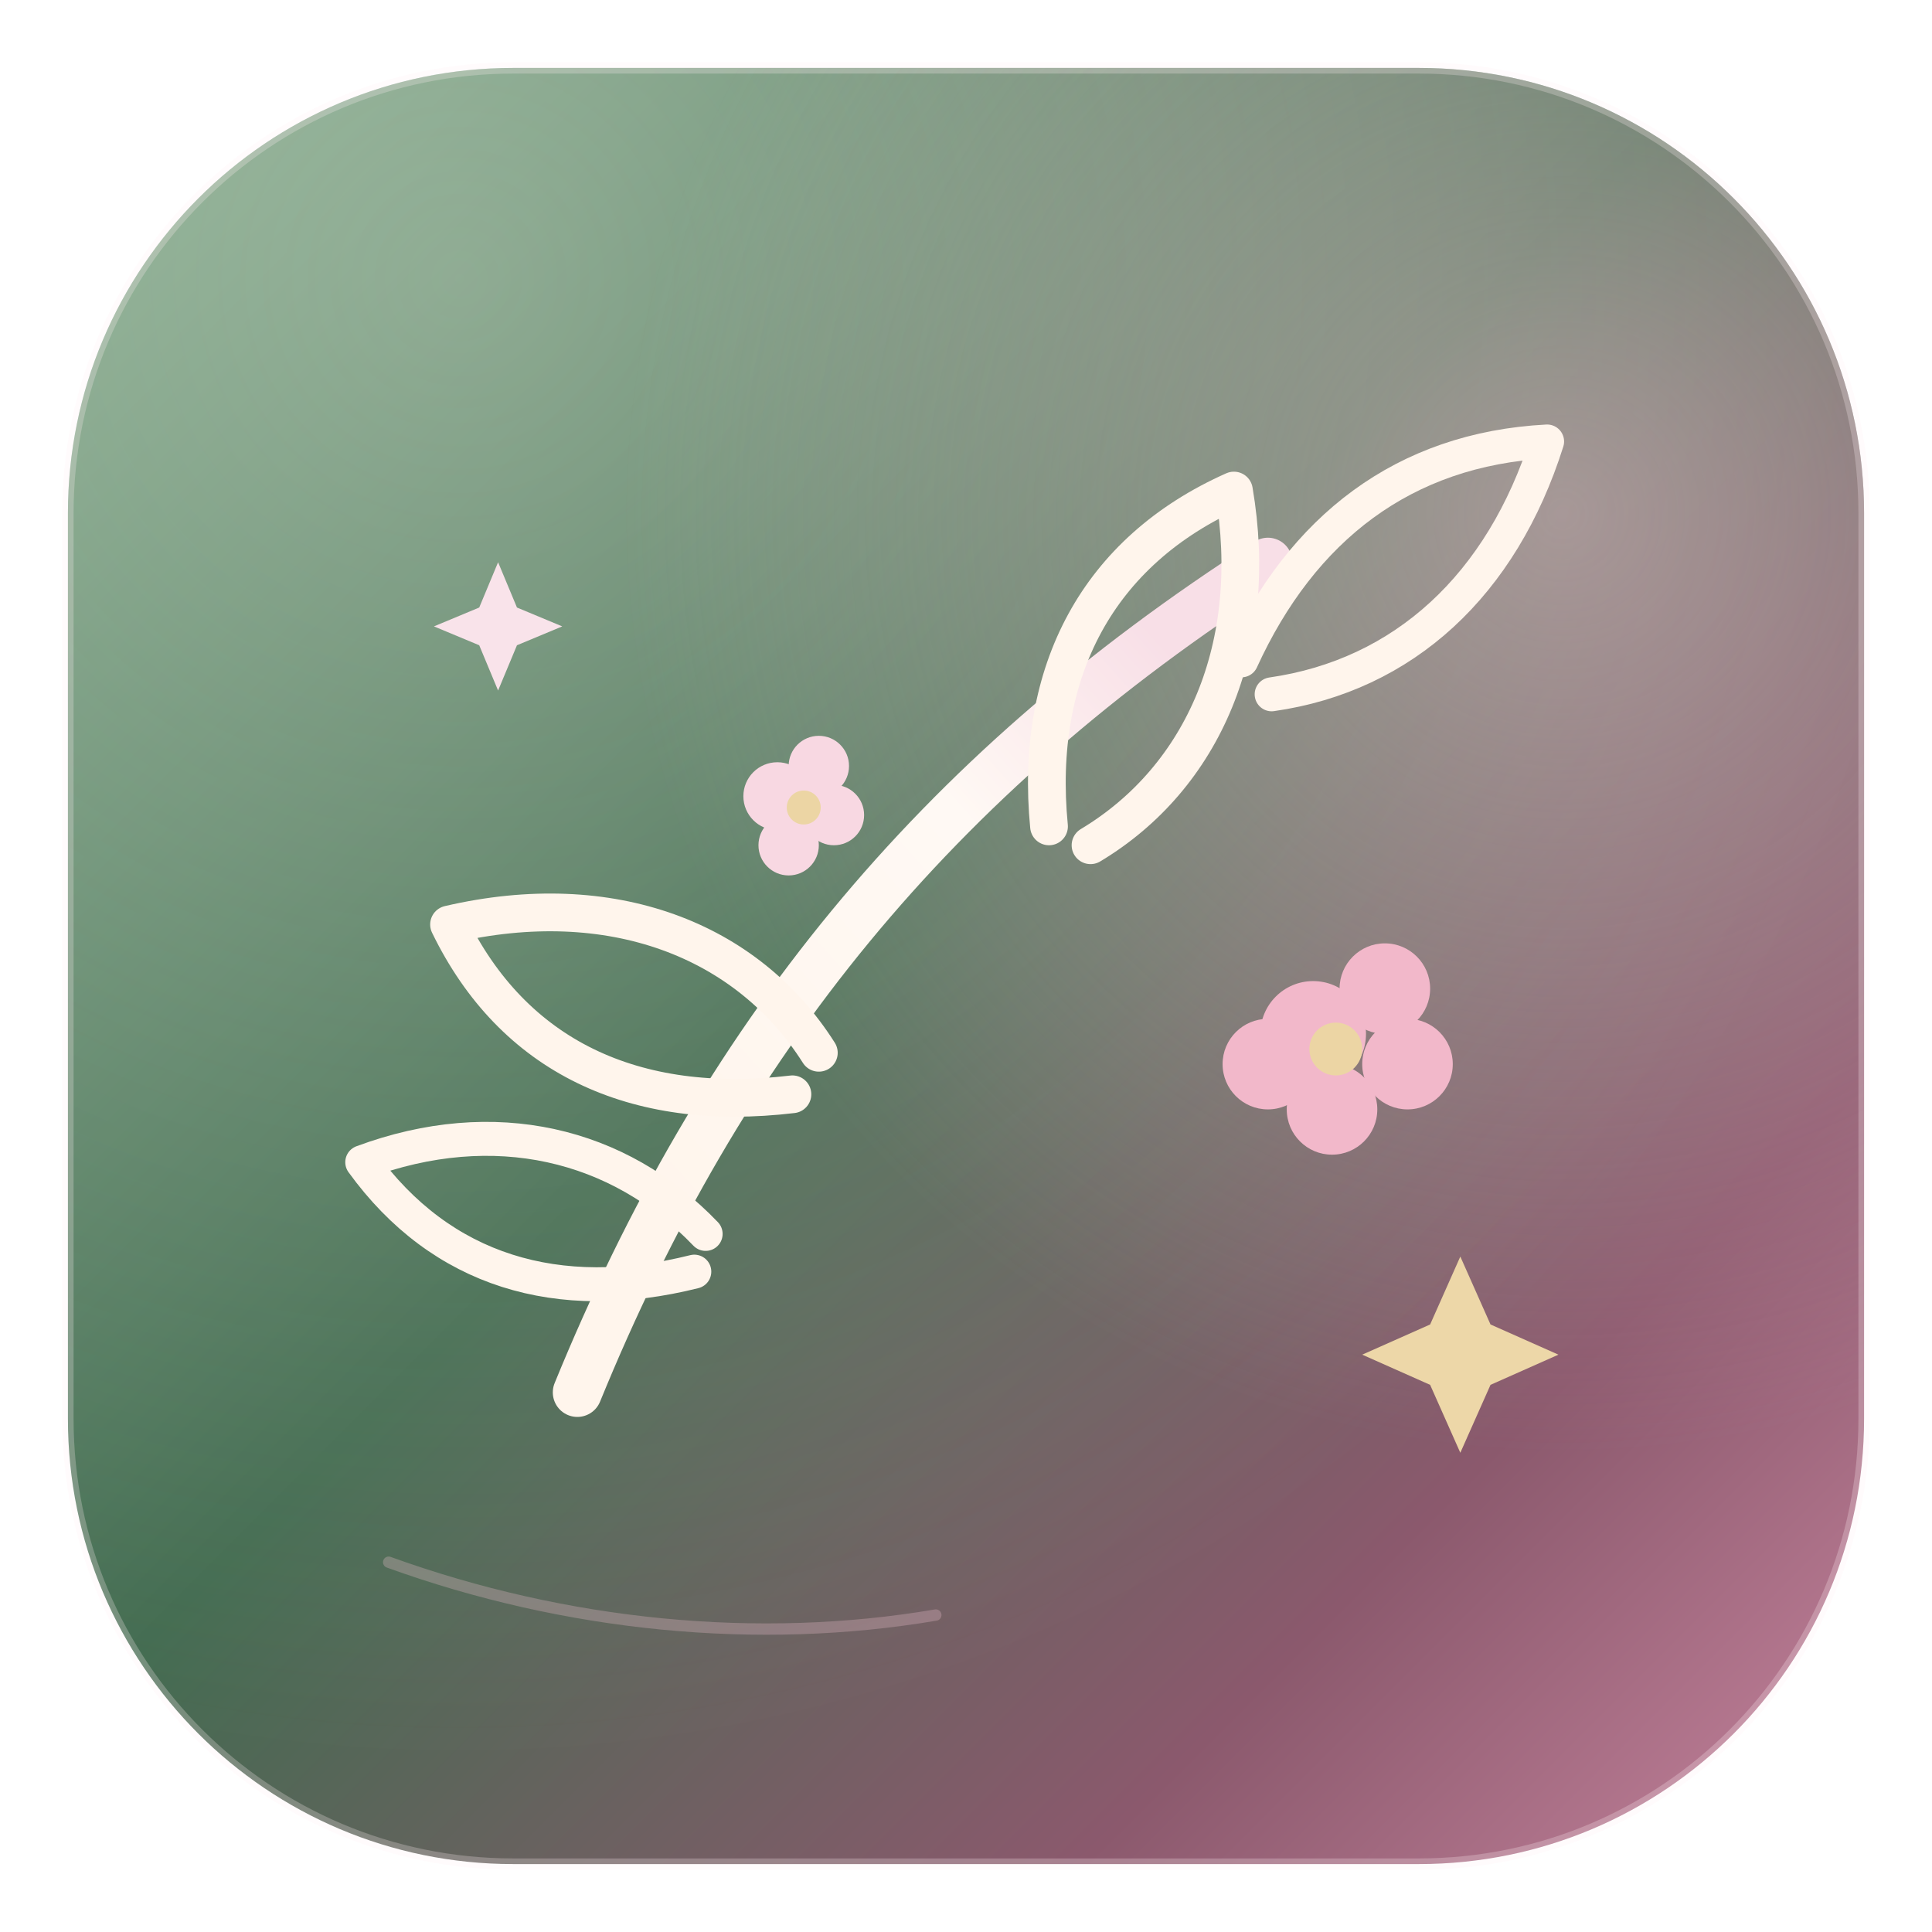
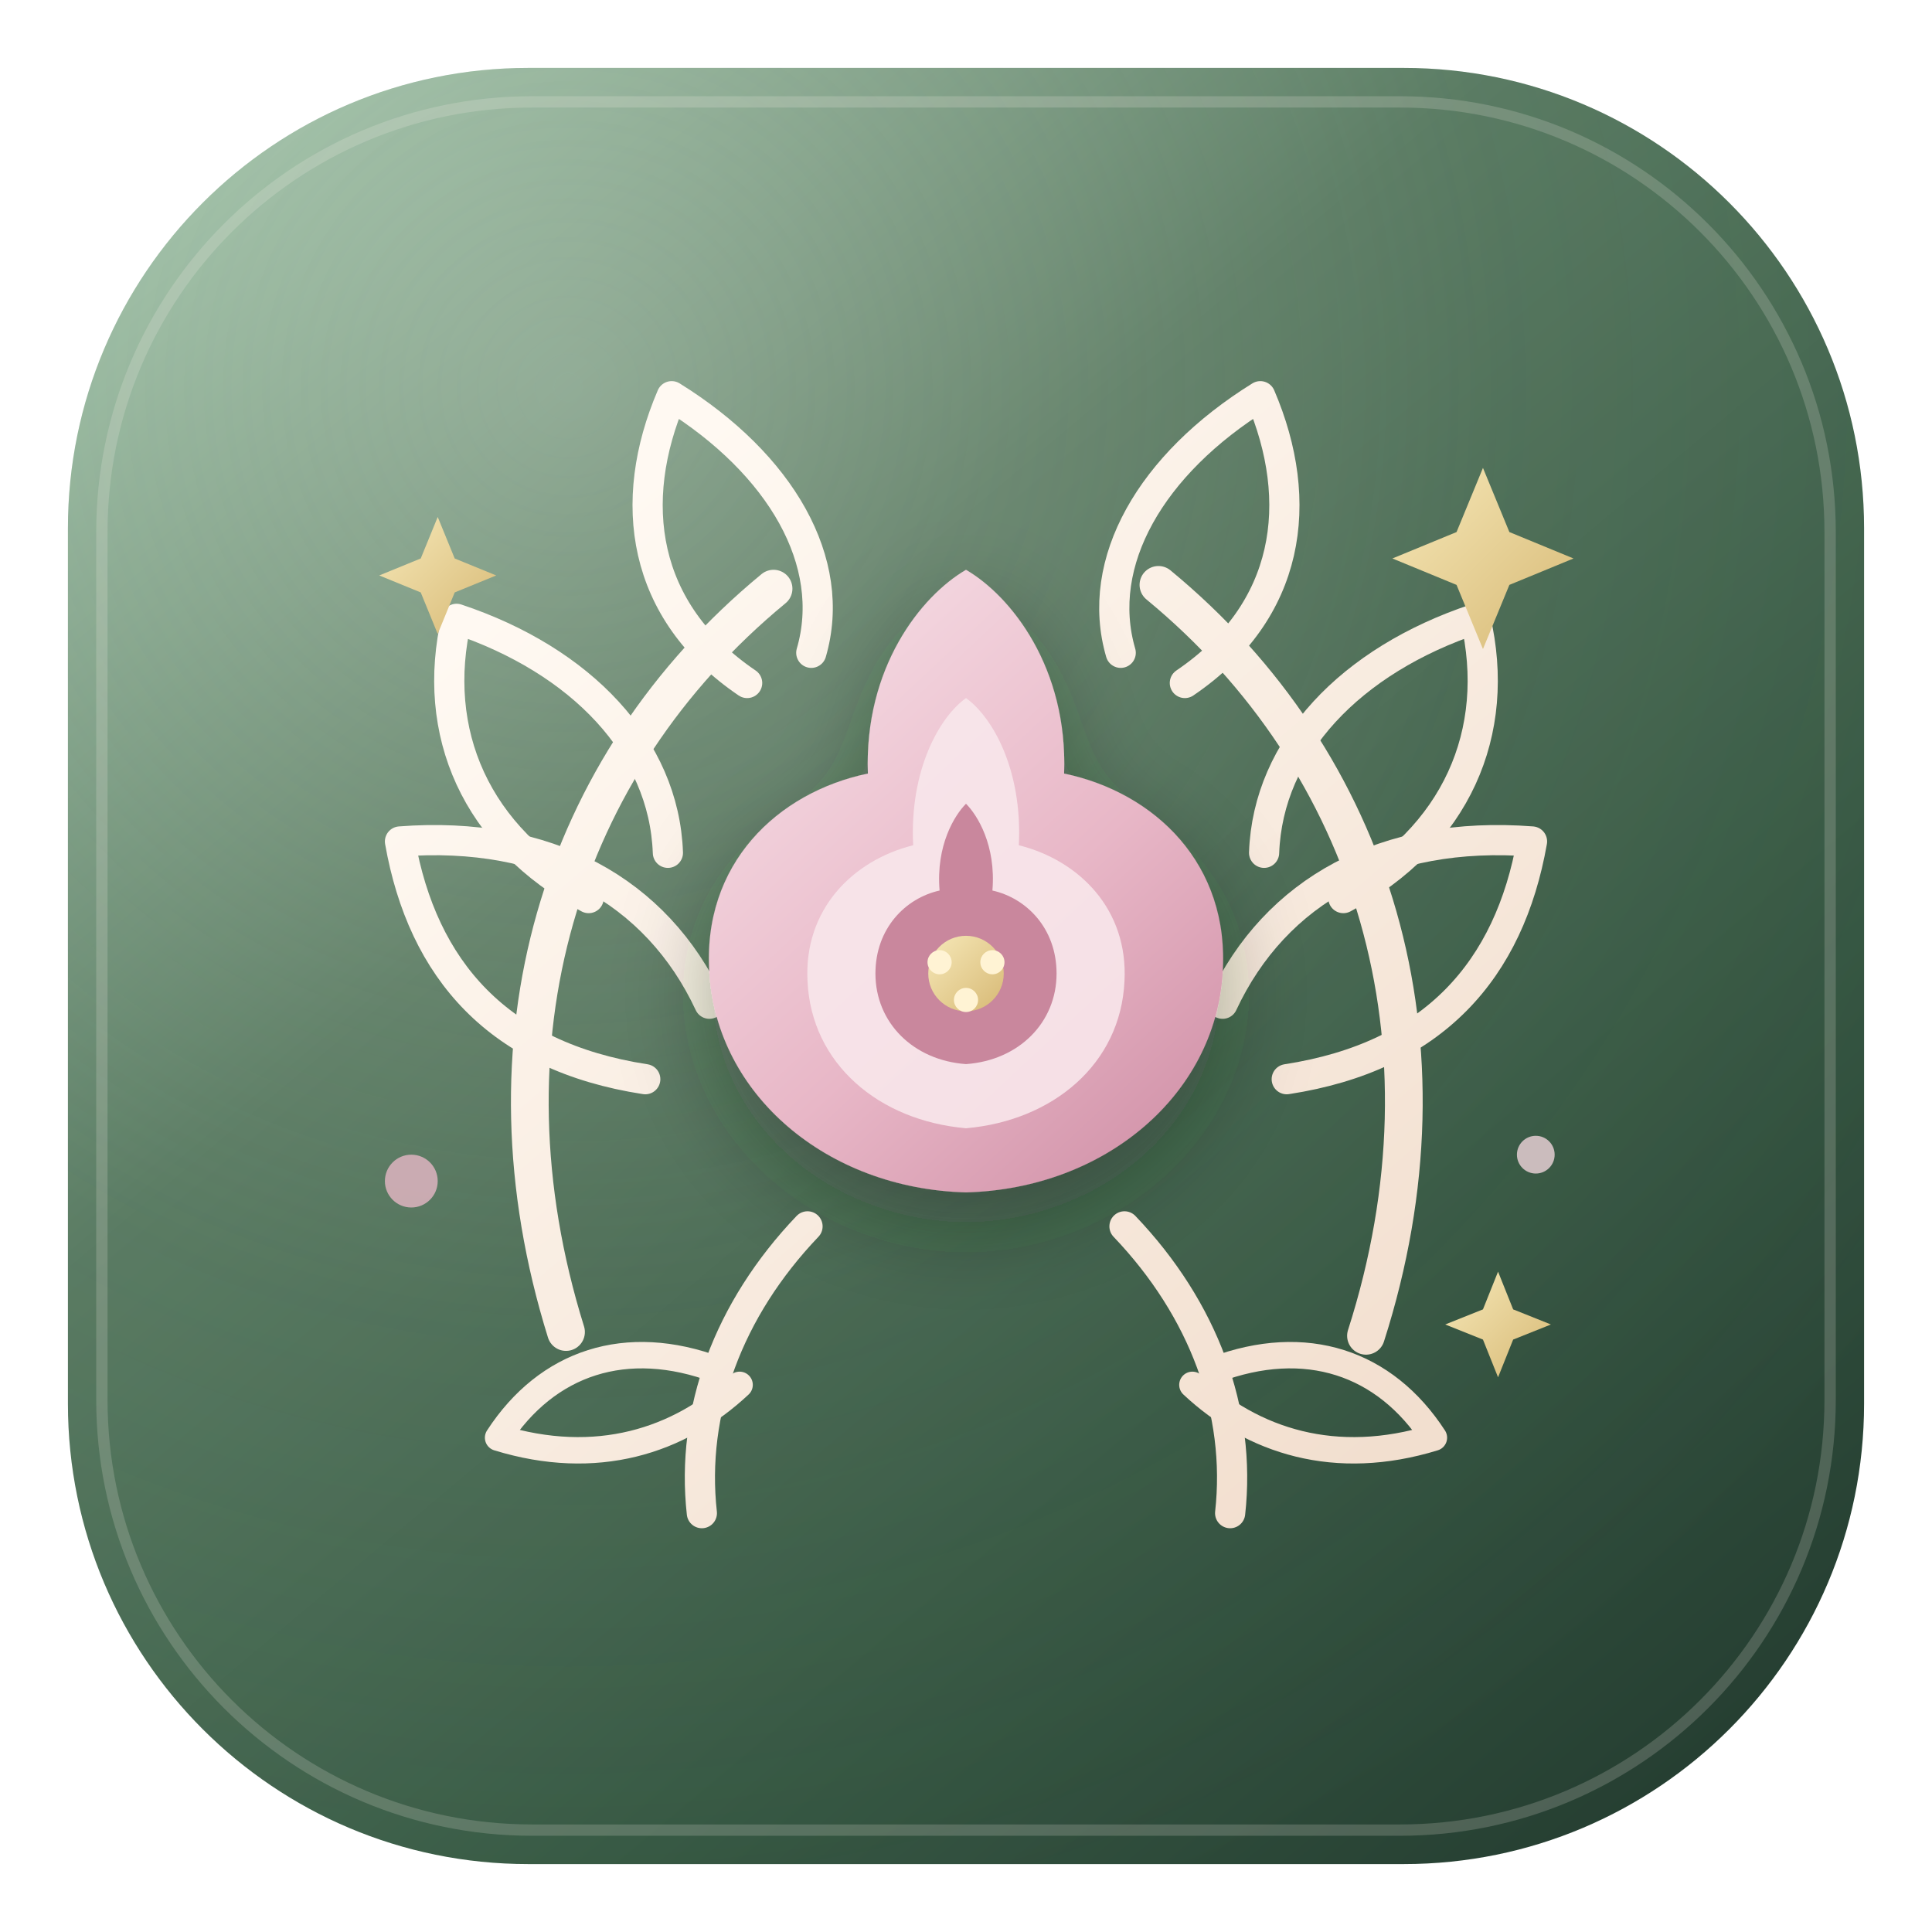
- <svg xmlns="http://www.w3.org/2000/svg" viewBox="0 0 512 512" role="img" aria-label="Daily Life sage and blush botanical icon">
+ <svg xmlns="http://www.w3.org/2000/svg" viewBox="0 0 512 512" role="img" aria-label="Daily Life botanical flower icon">
  <defs>
-     <linearGradient id="bg" x1="0" y1="0" x2="1" y2="1">
-       <stop offset="0" stop-color="#7fa98a" />
-       <stop offset=".46" stop-color="#426b50" />
-       <stop offset=".78" stop-color="#8b596d" />
-       <stop offset="1" stop-color="#c8859f" />
+     <linearGradient id="bg" x1="72" y1="40" x2="438" y2="476" gradientUnits="userSpaceOnUse">
+       <stop offset="0" stop-color="#8eb59a" />
+       <stop offset=".34" stop-color="#52765d" />
+       <stop offset=".72" stop-color="#355742" />
+       <stop offset="1" stop-color="#263f32" />
    </linearGradient>
-     <radialGradient id="creamGlow" cx=".22" cy=".12" r=".82">
-       <stop offset="0" stop-color="#fff5ec" stop-opacity=".26" />
-       <stop offset="1" stop-color="#fff5ec" stop-opacity="0" />
+     <radialGradient id="glow" cx=".28" cy=".18" r=".9">
+       <stop offset="0" stop-color="#fff7ef" stop-opacity=".24" />
+       <stop offset=".58" stop-color="#f8e6d8" stop-opacity=".05" />
+       <stop offset="1" stop-color="#f8e6d8" stop-opacity="0" />
    </radialGradient>
-     <radialGradient id="blushGlow" cx=".83" cy=".25" r=".52">
-       <stop offset="0" stop-color="#f5c4d3" stop-opacity=".48" />
-       <stop offset="1" stop-color="#f5c4d3" stop-opacity="0" />
-     </radialGradient>
-     <linearGradient id="line" x1=".15" y1=".85" x2=".85" y2=".1">
-       <stop offset="0" stop-color="#fff5ec" />
-       <stop offset=".66" stop-color="#fff9f4" />
-       <stop offset="1" stop-color="#f8dfe7" />
+     <linearGradient id="petal" x1="188" y1="186" x2="326" y2="334" gradientUnits="userSpaceOnUse">
+       <stop offset="0" stop-color="#f5dbe3" />
+       <stop offset=".48" stop-color="#e8b7c7" />
+       <stop offset="1" stop-color="#c9849d" />
    </linearGradient>
+     <linearGradient id="cream" x1="155" y1="140" x2="365" y2="386" gradientUnits="userSpaceOnUse">
+       <stop offset="0" stop-color="#fff9f2" />
+       <stop offset="1" stop-color="#f2dfcf" />
+     </linearGradient>
+     <linearGradient id="gold" x1="0" y1="0" x2="1" y2="1">
+       <stop offset="0" stop-color="#f6e8b8" />
+       <stop offset="1" stop-color="#d7b975" />
+     </linearGradient>
+     <filter id="soft" x="-30%" y="-30%" width="160%" height="160%">
+       <feDropShadow dx="0" dy="9" stdDeviation="12" flood-color="#13291e" flood-opacity=".34" />
+     </filter>
  </defs>
-   <rect x="18" y="18" width="476" height="476" rx="118" fill="url(#bg)" />
-   <rect x="18" y="18" width="476" height="476" rx="118" fill="url(#creamGlow)" />
-   <rect x="18" y="18" width="476" height="476" rx="118" fill="url(#blushGlow)" />
-   <path d="M153 369c38-93 94-163 183-220" fill="none" stroke="url(#line)" stroke-width="13" stroke-linecap="round" />
-   <path d="M210 290c-42 5-74-10-91-45 43-10 79 4 98 34" fill="none" stroke="#fff5ec" stroke-width="10" stroke-linecap="round" stroke-linejoin="round" />
-   <path d="M278 219c-4-41 13-73 49-89 7 41-8 76-38 94" fill="none" stroke="#fff5ec" stroke-width="10" stroke-linecap="round" stroke-linejoin="round" />
-   <path d="M184 337c-36 9-67 0-88-29 35-13 68-5 91 19" fill="none" stroke="#fff5ec" stroke-width="9" stroke-linecap="round" stroke-linejoin="round" />
-   <path d="M329 175c16-35 43-56 81-58-12 38-38 62-73 67" fill="none" stroke="#fff5ec" stroke-width="9" stroke-linecap="round" stroke-linejoin="round" />
-   <g fill="#f2b8ca">
-     <circle cx="348" cy="274" r="14" />
-     <circle cx="367" cy="262" r="12" />
-     <circle cx="373" cy="282" r="12" />
-     <circle cx="353" cy="294" r="12" />
-     <circle cx="336" cy="282" r="12" />
+   <rect x="18" y="18" width="476" height="476" rx="122" fill="url(#bg)" />
+   <rect x="18" y="18" width="476" height="476" rx="122" fill="url(#glow)" />
+   <rect x="27" y="27" width="458" height="458" rx="114" fill="none" stroke="#fff7ef" stroke-opacity=".18" stroke-width="3" />
+   <g fill="none" stroke="url(#cream)" stroke-linecap="round" stroke-linejoin="round">
+     <path d="M150 353C126 276 148 203 205 156" stroke-width="10" />
+     <path d="M362 354C387 276 364 202 307 155" stroke-width="10" />
+     <path d="M171 286C132 280 112 257 106 223C145 220 174 236 188 266" stroke-width="8" />
+     <path d="M156 238C126 222 114 194 121 164C154 175 176 198 177 226" stroke-width="8" />
+     <path d="M198 181C170 162 166 133 178 105C207 123 222 149 215 173" stroke-width="8" />
+     <path d="M341 286C380 280 400 257 406 223C367 220 338 236 324 266" stroke-width="8" />
+     <path d="M356 238C386 222 398 194 391 164C358 175 336 198 335 226" stroke-width="8" />
+     <path d="M314 181C342 162 346 133 334 105C305 123 290 149 297 173" stroke-width="8" />
  </g>
-   <circle cx="354" cy="278" r="7" fill="#ecd5a4" />
-   <g fill="#f8d8e2">
-     <circle cx="206" cy="211" r="9" />
-     <circle cx="217" cy="203" r="8" />
-     <circle cx="221" cy="216" r="8" />
-     <circle cx="209" cy="224" r="8" />
+   <g filter="url(#soft)">
+     <path d="M256 316C219 315 190 290 188 258C186 229 206 210 230 205C229 177 244 158 256 151C268 158 283 177 282 205C306 210 326 229 324 258C322 290 293 315 256 316Z" fill="url(#petal)" />
+     <path d="M256 299C233 297 215 282 214 260C213 241 226 228 242 224C241 204 249 190 256 185C263 190 271 204 270 224C286 228 299 241 298 260C297 282 279 297 256 299Z" fill="#f8e7eb" fill-opacity=".9" />
+     <path d="M256 282C242 281 232 271 232 258C232 246 240 238 249 236C248 224 253 216 256 213C259 216 264 224 263 236C272 238 280 246 280 258C280 271 270 281 256 282Z" fill="#c9879d" />
+     <circle cx="256" cy="258" r="10" fill="url(#gold)" />
+     <circle cx="249" cy="255" r="3.2" fill="#fff3d4" />
+     <circle cx="263" cy="255" r="3.2" fill="#fff3d4" />
+     <circle cx="256" cy="265" r="3.2" fill="#fff3d4" />
  </g>
-   <circle cx="213" cy="214" r="4.5" fill="#ecd5a4" />
-   <path d="M387 333l8 18 18 8-18 8-8 18-8-18-18-8 18-8z" fill="#edd7a8" />
-   <path d="M132 149l5 12 12 5-12 5-5 12-5-12-12-5 12-5z" fill="#f9e3ea" />
-   <path d="M103 414c47 17 98 22 145 14" fill="none" stroke="#f3c7d4" stroke-opacity=".28" stroke-width="3" stroke-linecap="round" />
-   <rect x="18" y="18" width="476" height="476" rx="118" fill="none" stroke="#fff0f4" stroke-opacity=".26" stroke-width="3" />
+   <g fill="none" stroke="url(#cream)" stroke-linecap="round" stroke-linejoin="round">
+     <path d="M214 325C193 347 183 374 186 401" stroke-width="8" />
+     <path d="M298 325C319 347 329 374 326 401" stroke-width="8" />
+     <path d="M190 363C166 354 145 361 132 381C158 389 180 382 196 367" stroke-width="7" />
+     <path d="M322 363C346 354 367 361 380 381C354 389 332 382 316 367" stroke-width="7" />
+   </g>
+   <g fill="url(#gold)">
+     <path d="M393 124l7 17 17 7-17 7-7 17-7-17-17-7 17-7z" />
+     <path d="M116 137l4.5 11 11 4.5-11 4.5-4.5 11-4.5-11-11-4.5 11-4.5z" />
+     <path d="M397 337l4 10 10 4-10 4-4 10-4-10-10-4 10-4z" />
+   </g>
+   <circle cx="109" cy="313" r="7" fill="#e9b9c8" fill-opacity=".78" />
+   <circle cx="407" cy="306" r="5" fill="#f3d7df" fill-opacity=".78" />
</svg>
